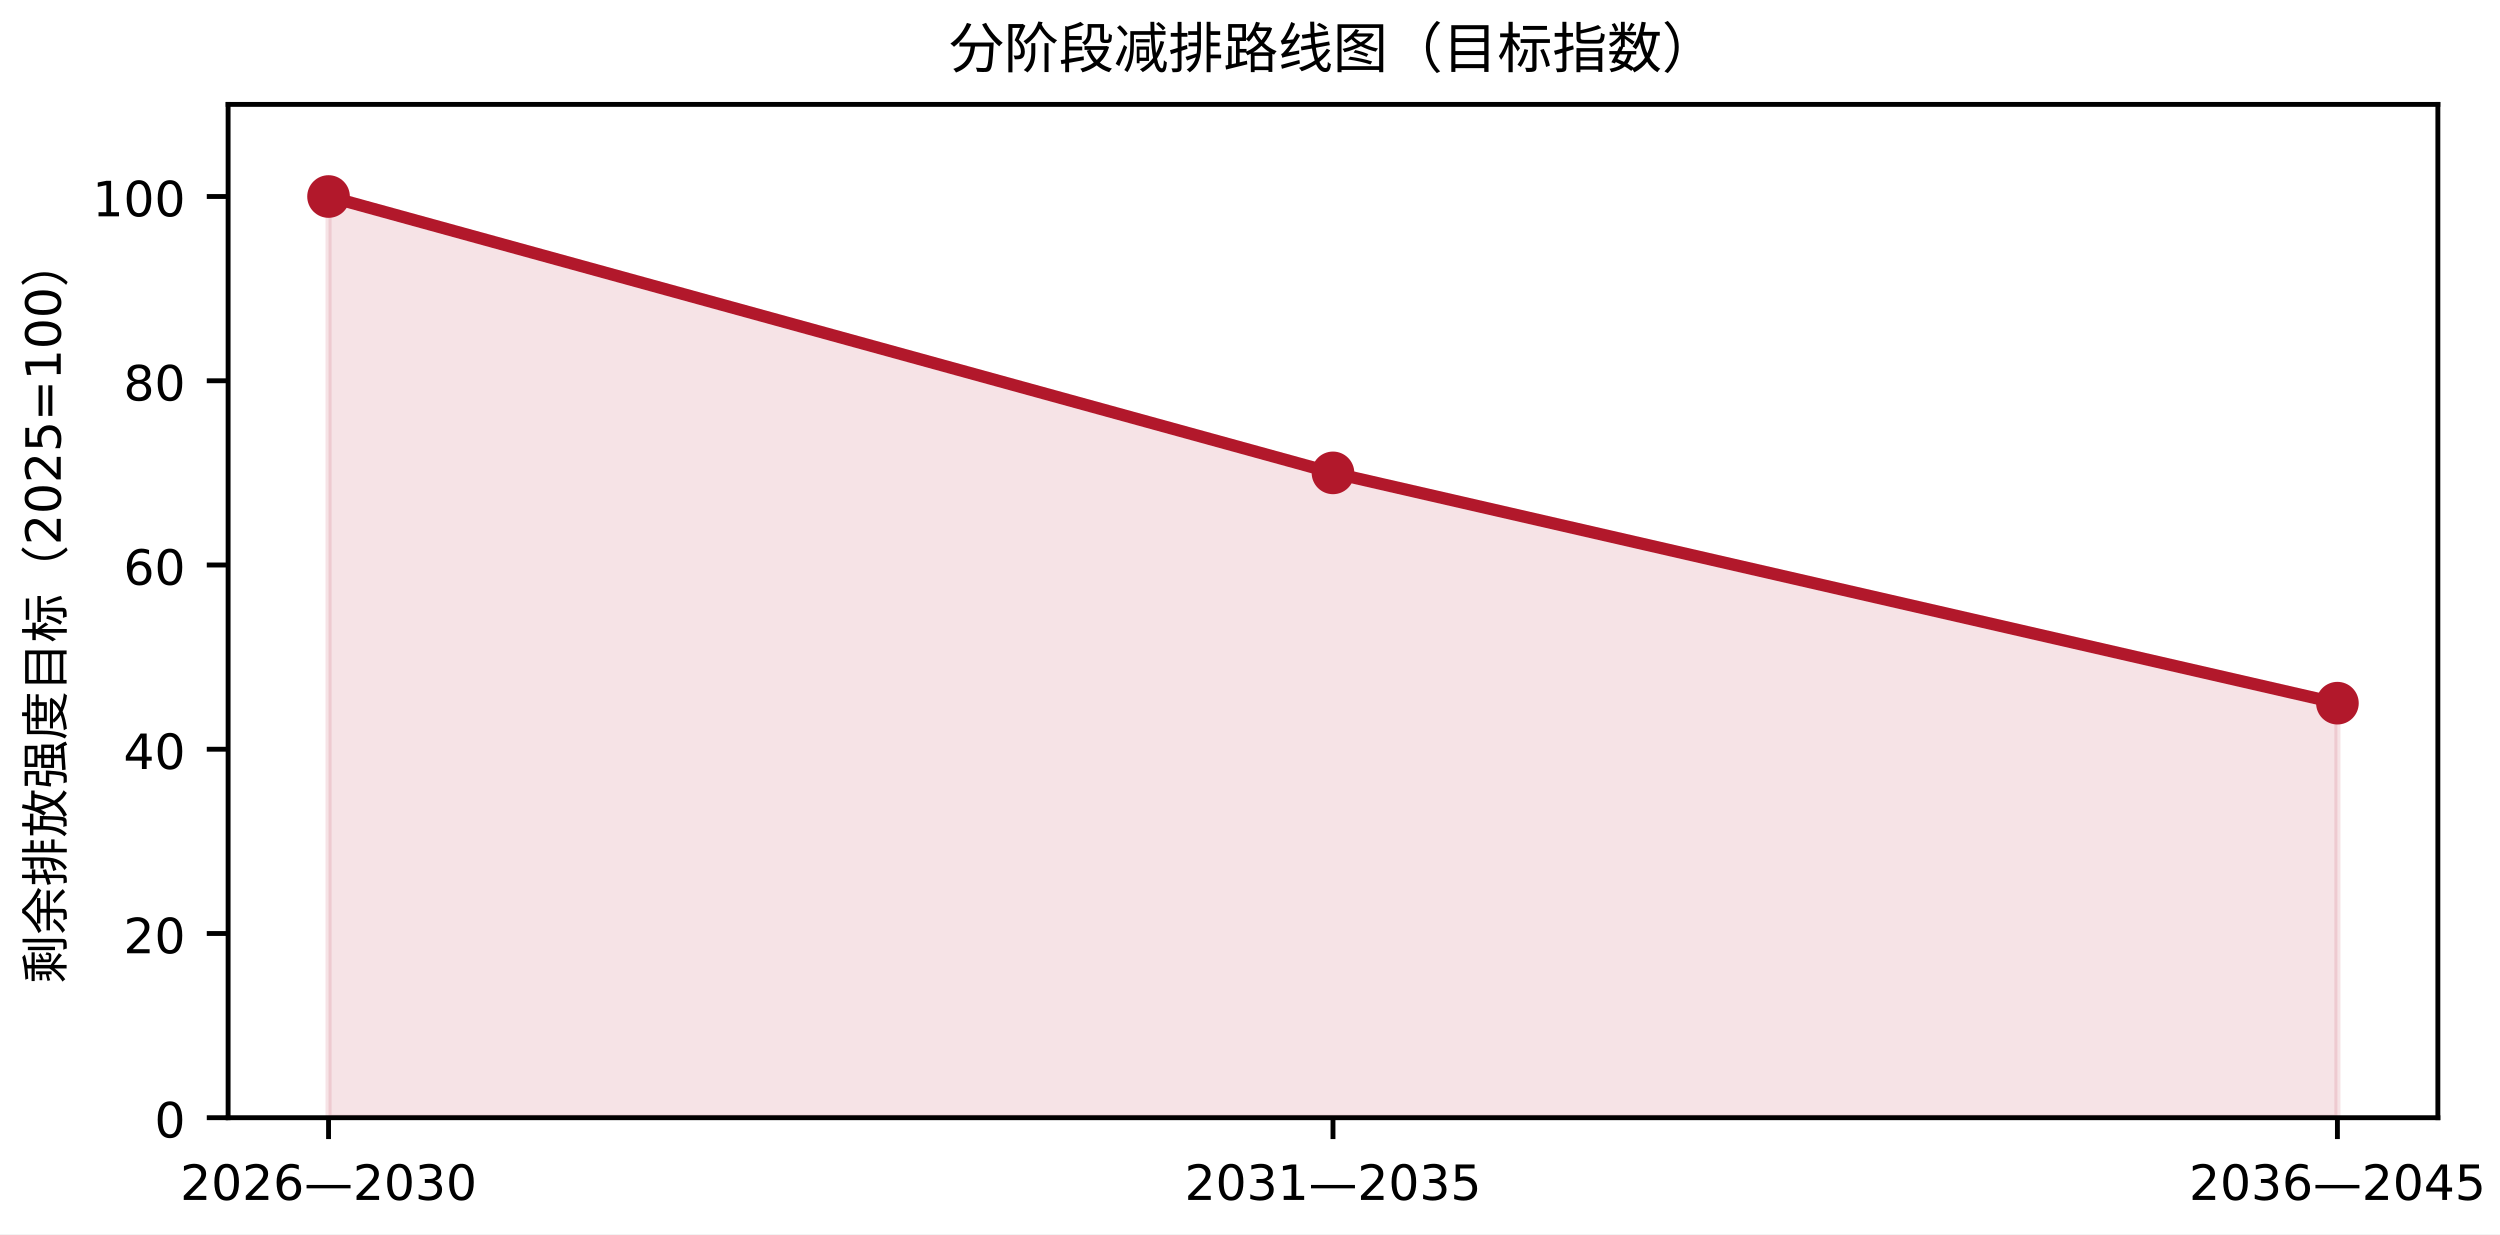
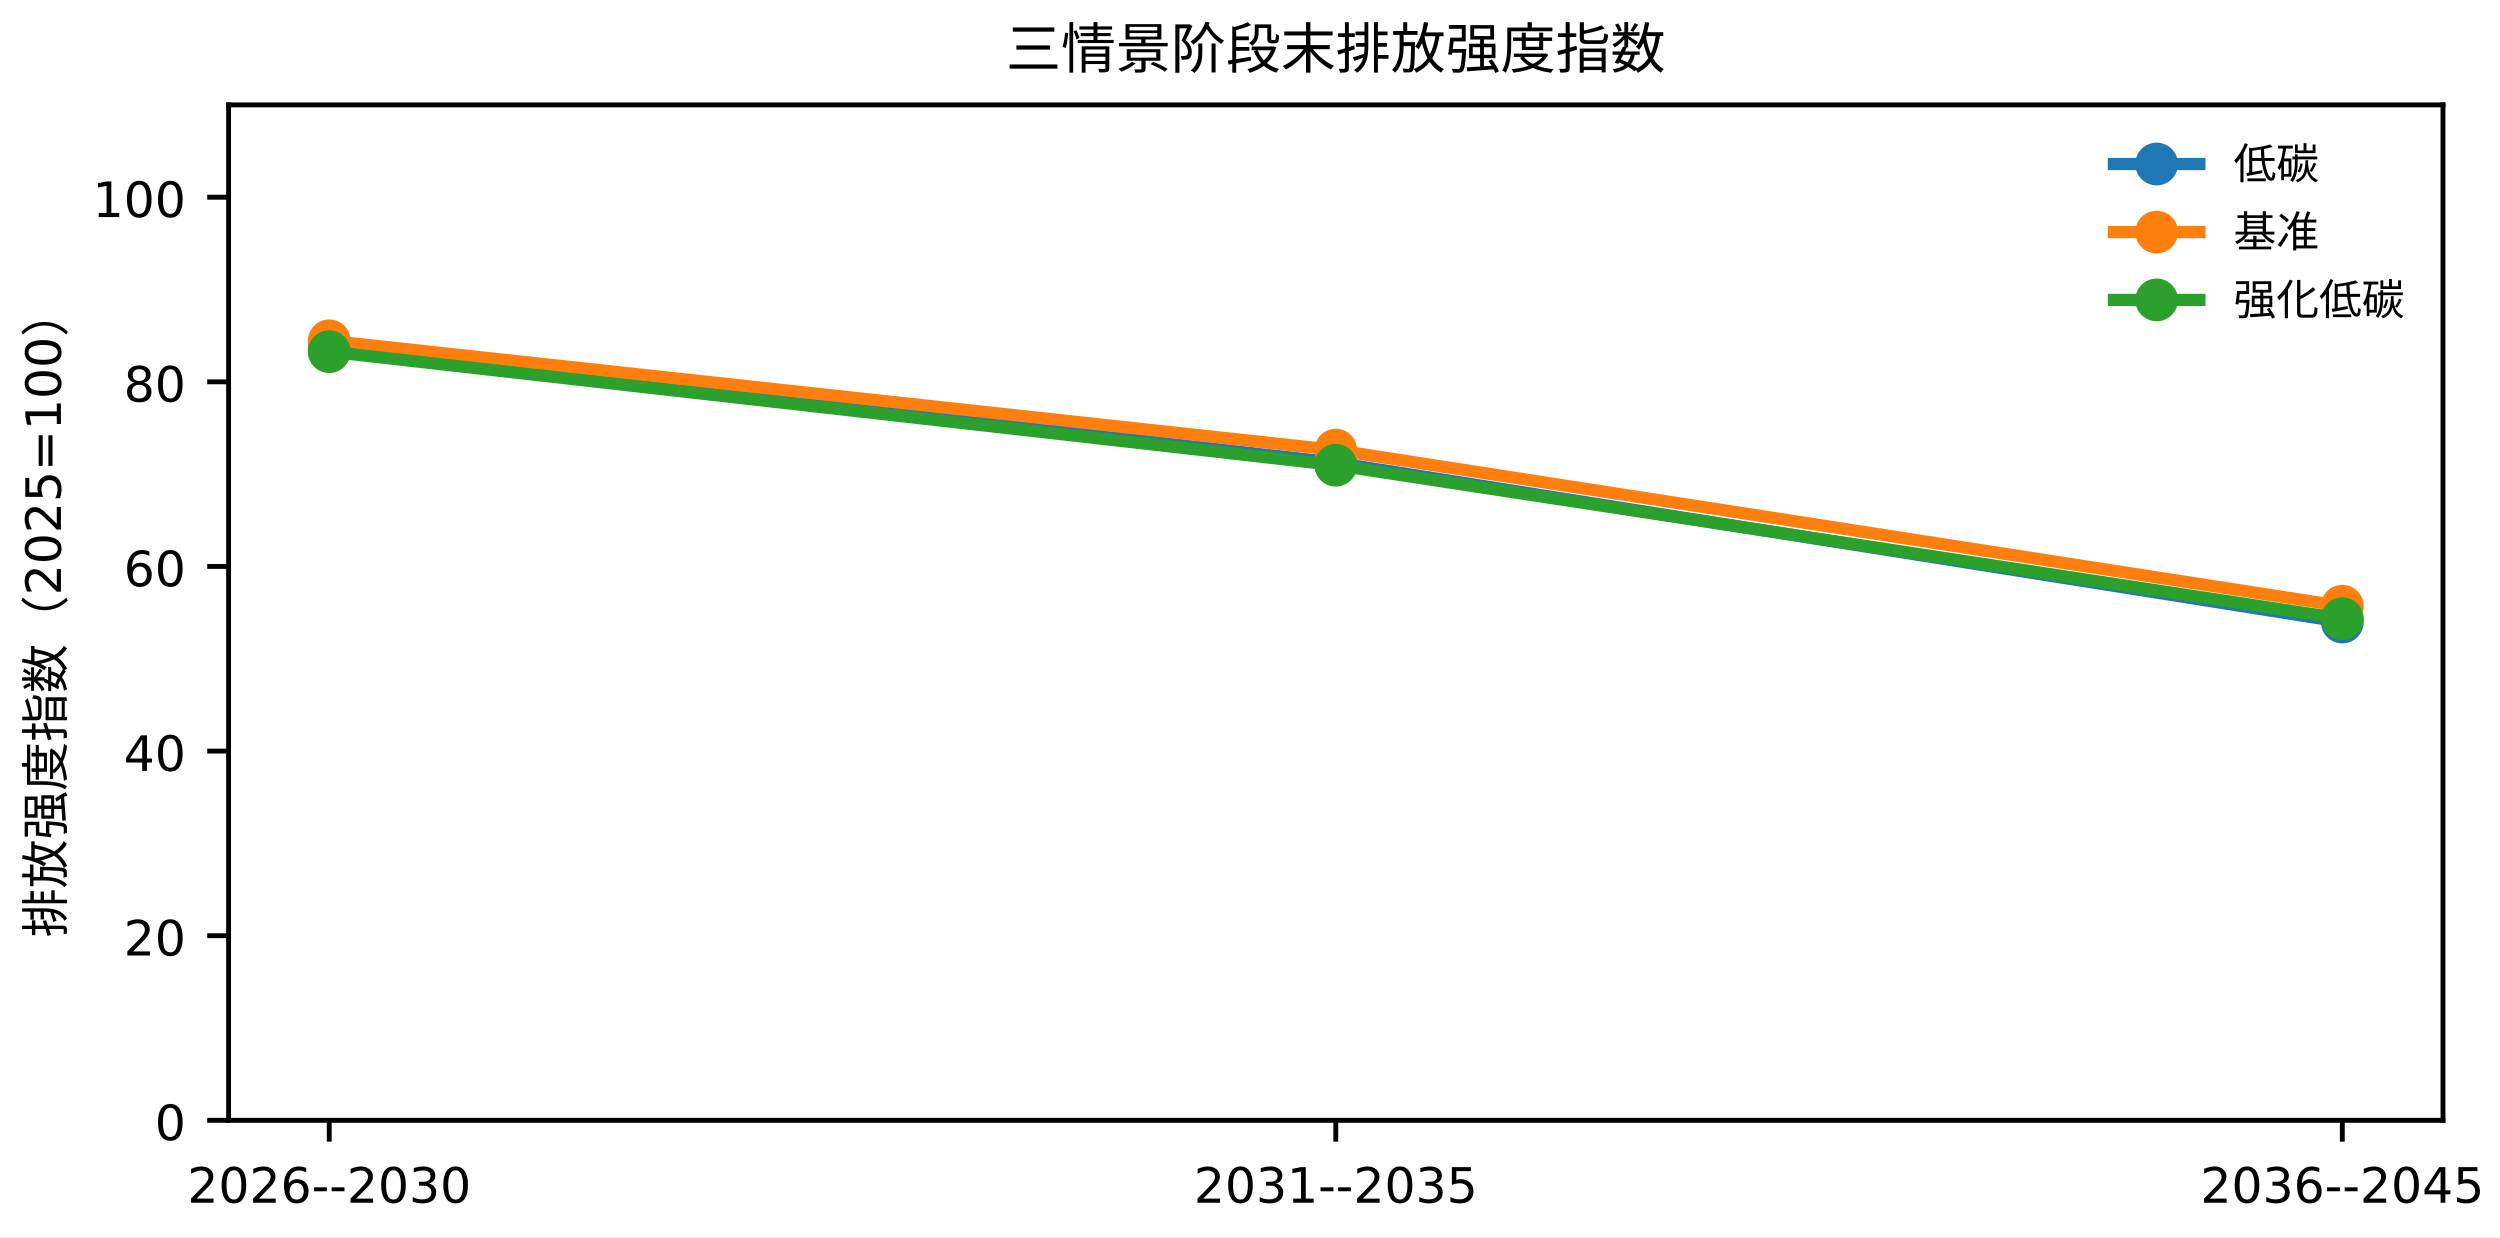
- <svg xmlns="http://www.w3.org/2000/svg" xmlns:xlink="http://www.w3.org/1999/xlink" width="410.339pt" height="202.58pt" viewBox="0 0 410.339 202.58" version="1.1">
+ <svg xmlns="http://www.w3.org/2000/svg" xmlns:xlink="http://www.w3.org/1999/xlink" width="409.48pt" height="202.625pt" viewBox="0 0 409.48 202.625" version="1.1">
  <defs>
    <style type="text/css">*{stroke-linejoin: round; stroke-linecap: butt}</style>
  </defs>
  <g id="figure_1">
    <g id="patch_1">
-       <path d="M 0 202.58  L 410.339 202.58  L 410.339 0  L 0 0  z " style="fill: #ffffff" />
+       <path d="M 0 202.625  L 409.48 202.625  L 409.48 0  L 0 0  z " style="fill: #ffffff" />
    </g>
    <g id="axes_1">
      <g id="patch_2">
-         <path d="M 37.44 183.456  L 400.14 183.456  L 400.14 17.136  L 37.44 17.136  z " style="fill: #ffffff" />
-       </g>
-       <g id="FillBetweenPolyCollection_1">
-         <defs>
-           <path id="m3caa1c31ab" d="M 53.926 -19.123  L 53.926 -170.323  L 218.79 -124.963  L 383.653 -87.163  L 383.653 -19.123  L 383.653 -19.123  L 218.79 -19.123  L 53.926 -19.123  z " style="stroke: #b2182b; stroke-opacity: 0.12" />
-         </defs>
-         <g clip-path="url(#pa571bf3a21)">
-           <use xlink:href="#m3caa1c31ab" x="0" y="202.58" style="fill: #b2182b; fill-opacity: 0.12; stroke: #b2182b; stroke-opacity: 0.12" />
-         </g>
+         <path d="M 37.44 183.501  L 400.14 183.501  L 400.14 17.181  L 37.44 17.181  z " style="fill: #ffffff" />
      </g>
      <g id="matplotlib.axis_1">
        <g id="xtick_1">
          <g id="line2d_1">
            <defs>
-               <path id="m701c634906" d="M 0 0  L 0 3.5  " style="stroke: #000000; stroke-width: 0.8" />
+               <path id="m9059f9f57b" d="M 0 0  L 0 3.5  " style="stroke: #000000; stroke-width: 0.8" />
            </defs>
            <g>
-               <use xlink:href="#m701c634906" x="53.926" y="183.456" style="stroke: #000000; stroke-width: 0.8" />
+               <use xlink:href="#m9059f9f57b" x="53.926" y="183.501" style="stroke: #000000; stroke-width: 0.8" />
            </g>
          </g>
          <g id="text_1">
-             <text style="font-size: 8px; font-family: 'Microsoft YaHei', 'SimHei', 'Arial Unicode MS', 'DejaVu Sans', sans-serif; text-anchor: middle" x="53.926" y="196.952" transform="rotate(-0 53.92621 196.9522)">2026—2030</text>
+             <text style="font-size: 8px; font-family: 'Microsoft YaHei', 'SimHei', 'Arial Unicode MS', 'DejaVu Sans', sans-serif; text-anchor: middle" x="53.926" y="196.997" transform="rotate(-0 53.92621 196.9972)">2026--2030</text>
          </g>
        </g>
        <g id="xtick_2">
          <g id="line2d_2">
            <g>
-               <use xlink:href="#m701c634906" x="218.79" y="183.456" style="stroke: #000000; stroke-width: 0.8" />
+               <use xlink:href="#m9059f9f57b" x="218.79" y="183.501" style="stroke: #000000; stroke-width: 0.8" />
            </g>
          </g>
          <g id="text_2">
-             <text style="font-size: 8px; font-family: 'Microsoft YaHei', 'SimHei', 'Arial Unicode MS', 'DejaVu Sans', sans-serif; text-anchor: middle" x="218.79" y="196.952" transform="rotate(-0 218.7898 196.9522)">2031—2035</text>
+             <text style="font-size: 8px; font-family: 'Microsoft YaHei', 'SimHei', 'Arial Unicode MS', 'DejaVu Sans', sans-serif; text-anchor: middle" x="218.79" y="196.997" transform="rotate(-0 218.7898 196.9972)">2031--2035</text>
          </g>
        </g>
        <g id="xtick_3">
          <g id="line2d_3">
            <g>
-               <use xlink:href="#m701c634906" x="383.653" y="183.456" style="stroke: #000000; stroke-width: 0.8" />
+               <use xlink:href="#m9059f9f57b" x="383.653" y="183.501" style="stroke: #000000; stroke-width: 0.8" />
            </g>
          </g>
          <g id="text_3">
-             <text style="font-size: 8px; font-family: 'Microsoft YaHei', 'SimHei', 'Arial Unicode MS', 'DejaVu Sans', sans-serif; text-anchor: middle" x="383.653" y="196.952" transform="rotate(-0 383.6535 196.9522)">2036—2045</text>
+             <text style="font-size: 8px; font-family: 'Microsoft YaHei', 'SimHei', 'Arial Unicode MS', 'DejaVu Sans', sans-serif; text-anchor: middle" x="383.653" y="196.997" transform="rotate(-0 383.6535 196.9972)">2036--2045</text>
          </g>
        </g>
      </g>
      <g id="matplotlib.axis_2">
        <g id="ytick_1">
          <g id="line2d_4">
            <defs>
-               <path id="m45b23c7b43" d="M 0 0  L -3.5 0  " style="stroke: #000000; stroke-width: 0.8" />
+               <path id="m22f190cf7f" d="M 0 0  L -3.5 0  " style="stroke: #000000; stroke-width: 0.8" />
            </defs>
            <g>
-               <use xlink:href="#m45b23c7b43" x="37.44" y="183.456" style="stroke: #000000; stroke-width: 0.8" />
+               <use xlink:href="#m22f190cf7f" x="37.44" y="183.501" style="stroke: #000000; stroke-width: 0.8" />
            </g>
          </g>
          <g id="text_4">
-             <text style="font-size: 8px; font-family: 'Microsoft YaHei', 'SimHei', 'Arial Unicode MS', 'DejaVu Sans', sans-serif; text-anchor: end" x="30.44" y="186.704" transform="rotate(-0 30.43984 186.7041)">0</text>
+             <text style="font-size: 8px; font-family: 'Microsoft YaHei', 'SimHei', 'Arial Unicode MS', 'DejaVu Sans', sans-serif; text-anchor: end" x="30.44" y="186.749" transform="rotate(-0 30.43984 186.7491)">0</text>
          </g>
        </g>
        <g id="ytick_2">
          <g id="line2d_5">
            <g>
-               <use xlink:href="#m45b23c7b43" x="37.44" y="153.216" style="stroke: #000000; stroke-width: 0.8" />
+               <use xlink:href="#m22f190cf7f" x="37.44" y="153.261" style="stroke: #000000; stroke-width: 0.8" />
            </g>
          </g>
          <g id="text_5">
-             <text style="font-size: 8px; font-family: 'Microsoft YaHei', 'SimHei', 'Arial Unicode MS', 'DejaVu Sans', sans-serif; text-anchor: end" x="30.44" y="156.464" transform="rotate(-0 30.43984 156.4641)">20</text>
+             <text style="font-size: 8px; font-family: 'Microsoft YaHei', 'SimHei', 'Arial Unicode MS', 'DejaVu Sans', sans-serif; text-anchor: end" x="30.44" y="156.509" transform="rotate(-0 30.43984 156.5091)">20</text>
          </g>
        </g>
        <g id="ytick_3">
          <g id="line2d_6">
            <g>
-               <use xlink:href="#m45b23c7b43" x="37.44" y="122.976" style="stroke: #000000; stroke-width: 0.8" />
+               <use xlink:href="#m22f190cf7f" x="37.44" y="123.021" style="stroke: #000000; stroke-width: 0.8" />
            </g>
          </g>
          <g id="text_6">
-             <text style="font-size: 8px; font-family: 'Microsoft YaHei', 'SimHei', 'Arial Unicode MS', 'DejaVu Sans', sans-serif; text-anchor: end" x="30.44" y="126.224" transform="rotate(-0 30.43984 126.2241)">40</text>
+             <text style="font-size: 8px; font-family: 'Microsoft YaHei', 'SimHei', 'Arial Unicode MS', 'DejaVu Sans', sans-serif; text-anchor: end" x="30.44" y="126.269" transform="rotate(-0 30.43984 126.2691)">40</text>
          </g>
        </g>
        <g id="ytick_4">
          <g id="line2d_7">
            <g>
-               <use xlink:href="#m45b23c7b43" x="37.44" y="92.736" style="stroke: #000000; stroke-width: 0.8" />
+               <use xlink:href="#m22f190cf7f" x="37.44" y="92.781" style="stroke: #000000; stroke-width: 0.8" />
            </g>
          </g>
          <g id="text_7">
-             <text style="font-size: 8px; font-family: 'Microsoft YaHei', 'SimHei', 'Arial Unicode MS', 'DejaVu Sans', sans-serif; text-anchor: end" x="30.44" y="95.984" transform="rotate(-0 30.43984 95.98414)">60</text>
+             <text style="font-size: 8px; font-family: 'Microsoft YaHei', 'SimHei', 'Arial Unicode MS', 'DejaVu Sans', sans-serif; text-anchor: end" x="30.44" y="96.029" transform="rotate(-0 30.43984 96.02914)">60</text>
          </g>
        </g>
        <g id="ytick_5">
          <g id="line2d_8">
            <g>
-               <use xlink:href="#m45b23c7b43" x="37.44" y="62.496" style="stroke: #000000; stroke-width: 0.8" />
+               <use xlink:href="#m22f190cf7f" x="37.44" y="62.541" style="stroke: #000000; stroke-width: 0.8" />
            </g>
          </g>
          <g id="text_8">
-             <text style="font-size: 8px; font-family: 'Microsoft YaHei', 'SimHei', 'Arial Unicode MS', 'DejaVu Sans', sans-serif; text-anchor: end" x="30.44" y="65.744" transform="rotate(-0 30.43984 65.74414)">80</text>
+             <text style="font-size: 8px; font-family: 'Microsoft YaHei', 'SimHei', 'Arial Unicode MS', 'DejaVu Sans', sans-serif; text-anchor: end" x="30.44" y="65.789" transform="rotate(-0 30.43984 65.78914)">80</text>
          </g>
        </g>
        <g id="ytick_6">
          <g id="line2d_9">
            <g>
-               <use xlink:href="#m45b23c7b43" x="37.44" y="32.256" style="stroke: #000000; stroke-width: 0.8" />
+               <use xlink:href="#m22f190cf7f" x="37.44" y="32.301" style="stroke: #000000; stroke-width: 0.8" />
            </g>
          </g>
          <g id="text_9">
-             <text style="font-size: 8px; font-family: 'Microsoft YaHei', 'SimHei', 'Arial Unicode MS', 'DejaVu Sans', sans-serif; text-anchor: end" x="30.44" y="35.504" transform="rotate(-0 30.43984 35.50414)">100</text>
+             <text style="font-size: 8px; font-family: 'Microsoft YaHei', 'SimHei', 'Arial Unicode MS', 'DejaVu Sans', sans-serif; text-anchor: end" x="30.44" y="35.549" transform="rotate(-0 30.43984 35.54914)">100</text>
          </g>
        </g>
        <g id="text_10">
-           <text style="font-size: 8px; font-family: 'Microsoft YaHei', 'SimHei', 'Arial Unicode MS', 'DejaVu Sans', sans-serif; text-anchor: middle" x="10.339" y="100.296" transform="rotate(-90 10.33875 100.2961)">剩余排放强度目标（2025=100）</text>
+           <text style="font-size: 8px; font-family: 'Microsoft YaHei', 'SimHei', 'Arial Unicode MS', 'DejaVu Sans', sans-serif; text-anchor: middle" x="10.339" y="100.341" transform="rotate(-90 10.33875 100.3411)">排放强度指数（2025=100）</text>
        </g>
      </g>
      <g id="line2d_10">
-         <path d="M 53.926 32.256  L 218.79 77.616  L 383.653 115.416  " clip-path="url(#pa571bf3a21)" style="fill: none; stroke: #b2182b; stroke-width: 2; stroke-linecap: square" />
+         <path d="M 53.926 57.168  L 218.79 75.78  L 383.653 101.885  " clip-path="url(#pce6d766e8f)" style="fill: none; stroke: #1f77b4; stroke-width: 2; stroke-linecap: square" />
        <defs>
-           <path id="m7149b67724" d="M 0 3  C 0.796 3 1.559 2.684 2.121 2.121  C 2.684 1.559 3 0.796 3 0  C 3 -0.796 2.684 -1.559 2.121 -2.121  C 1.559 -2.684 0.796 -3 0 -3  C -0.796 -3 -1.559 -2.684 -2.121 -2.121  C -2.684 -1.559 -3 -0.796 -3 0  C -3 0.796 -2.684 1.559 -2.121 2.121  C -1.559 2.684 -0.796 3 0 3  z " style="stroke: #b2182b" />
+           <path id="m69969be7ca" d="M 0 3  C 0.796 3 1.559 2.684 2.121 2.121  C 2.684 1.559 3 0.796 3 0  C 3 -0.796 2.684 -1.559 2.121 -2.121  C 1.559 -2.684 0.796 -3 0 -3  C -0.796 -3 -1.559 -2.684 -2.121 -2.121  C -2.684 -1.559 -3 -0.796 -3 0  C -3 0.796 -2.684 1.559 -2.121 2.121  C -1.559 2.684 -0.796 3 0 3  z " style="stroke: #1f77b4" />
        </defs>
-         <g clip-path="url(#pa571bf3a21)">
-           <use xlink:href="#m7149b67724" x="53.926" y="32.256" style="fill: #b2182b; stroke: #b2182b" />
-           <use xlink:href="#m7149b67724" x="218.79" y="77.616" style="fill: #b2182b; stroke: #b2182b" />
-           <use xlink:href="#m7149b67724" x="383.653" y="115.416" style="fill: #b2182b; stroke: #b2182b" />
+         <g clip-path="url(#pce6d766e8f)">
+           <use xlink:href="#m69969be7ca" x="53.926" y="57.168" style="fill: #1f77b4; stroke: #1f77b4" />
+           <use xlink:href="#m69969be7ca" x="218.79" y="75.78" style="fill: #1f77b4; stroke: #1f77b4" />
+           <use xlink:href="#m69969be7ca" x="383.653" y="101.885" style="fill: #1f77b4; stroke: #1f77b4" />
+         </g>
+       </g>
+       <g id="line2d_11">
+         <path d="M 53.926 55.822  L 218.79 73.719  L 383.653 99.289  " clip-path="url(#pce6d766e8f)" style="fill: none; stroke: #ff7f0e; stroke-width: 2; stroke-linecap: square" />
+         <defs>
+           <path id="m5e97492e1e" d="M 0 3  C 0.796 3 1.559 2.684 2.121 2.121  C 2.684 1.559 3 0.796 3 0  C 3 -0.796 2.684 -1.559 2.121 -2.121  C 1.559 -2.684 0.796 -3 0 -3  C -0.796 -3 -1.559 -2.684 -2.121 -2.121  C -2.684 -1.559 -3 -0.796 -3 0  C -3 0.796 -2.684 1.559 -2.121 2.121  C -1.559 2.684 -0.796 3 0 3  z " style="stroke: #ff7f0e" />
+         </defs>
+         <g clip-path="url(#pce6d766e8f)">
+           <use xlink:href="#m5e97492e1e" x="53.926" y="55.822" style="fill: #ff7f0e; stroke: #ff7f0e" />
+           <use xlink:href="#m5e97492e1e" x="218.79" y="73.719" style="fill: #ff7f0e; stroke: #ff7f0e" />
+           <use xlink:href="#m5e97492e1e" x="383.653" y="99.289" style="fill: #ff7f0e; stroke: #ff7f0e" />
+         </g>
+       </g>
+       <g id="line2d_12">
+         <path d="M 53.926 57.596  L 218.79 76.196  L 383.653 101.338  " clip-path="url(#pce6d766e8f)" style="fill: none; stroke: #2ca02c; stroke-width: 2; stroke-linecap: square" />
+         <defs>
+           <path id="m984c095303" d="M 0 3  C 0.796 3 1.559 2.684 2.121 2.121  C 2.684 1.559 3 0.796 3 0  C 3 -0.796 2.684 -1.559 2.121 -2.121  C 1.559 -2.684 0.796 -3 0 -3  C -0.796 -3 -1.559 -2.684 -2.121 -2.121  C -2.684 -1.559 -3 -0.796 -3 0  C -3 0.796 -2.684 1.559 -2.121 2.121  C -1.559 2.684 -0.796 3 0 3  z " style="stroke: #2ca02c" />
+         </defs>
+         <g clip-path="url(#pce6d766e8f)">
+           <use xlink:href="#m984c095303" x="53.926" y="57.596" style="fill: #2ca02c; stroke: #2ca02c" />
+           <use xlink:href="#m984c095303" x="218.79" y="76.196" style="fill: #2ca02c; stroke: #2ca02c" />
+           <use xlink:href="#m984c095303" x="383.653" y="101.338" style="fill: #2ca02c; stroke: #2ca02c" />
        </g>
      </g>
      <g id="patch_3">
-         <path d="M 37.44 183.456  L 37.44 17.136  " style="fill: none; stroke: #000000; stroke-width: 0.8; stroke-linejoin: miter; stroke-linecap: square" />
+         <path d="M 37.44 183.501  L 37.44 17.181  " style="fill: none; stroke: #000000; stroke-width: 0.8; stroke-linejoin: miter; stroke-linecap: square" />
      </g>
      <g id="patch_4">
-         <path d="M 400.14 183.456  L 400.14 17.136  " style="fill: none; stroke: #000000; stroke-width: 0.8; stroke-linejoin: miter; stroke-linecap: square" />
+         <path d="M 400.14 183.501  L 400.14 17.181  " style="fill: none; stroke: #000000; stroke-width: 0.8; stroke-linejoin: miter; stroke-linecap: square" />
      </g>
      <g id="patch_5">
-         <path d="M 37.44 183.456  L 400.14 183.456  " style="fill: none; stroke: #000000; stroke-width: 0.8; stroke-linejoin: miter; stroke-linecap: square" />
+         <path d="M 37.44 183.501  L 400.14 183.501  " style="fill: none; stroke: #000000; stroke-width: 0.8; stroke-linejoin: miter; stroke-linecap: square" />
      </g>
      <g id="patch_6">
-         <path d="M 37.44 17.136  L 400.14 17.136  " style="fill: none; stroke: #000000; stroke-width: 0.8; stroke-linejoin: miter; stroke-linecap: square" />
+         <path d="M 37.44 17.181  L 400.14 17.181  " style="fill: none; stroke: #000000; stroke-width: 0.8; stroke-linejoin: miter; stroke-linecap: square" />
      </g>
      <g id="text_11">
-         <text style="font-size: 9px; font-family: 'Microsoft YaHei', 'SimHei', 'Arial Unicode MS', 'DejaVu Sans', sans-serif; text-anchor: middle" x="218.79" y="11.136" transform="rotate(-0 218.7898 11.13609)">分阶段减排路线图（目标指数）</text>
+         <text style="font-size: 9px; font-family: 'Microsoft YaHei', 'SimHei', 'Arial Unicode MS', 'DejaVu Sans', sans-serif; text-anchor: middle" x="218.79" y="11.181" transform="rotate(-0 218.7898 11.18109)">三情景阶段末排放强度指数</text>
+       </g>
+       <g id="legend_1">
+         <g id="line2d_13">
+           <path d="M 346.24 26.865  L 353.24 26.865  L 360.24 26.865  " style="fill: none; stroke: #1f77b4; stroke-width: 2; stroke-linecap: square" />
+           <g>
+             <use xlink:href="#m69969be7ca" x="353.24" y="26.865" style="fill: #1f77b4; stroke: #1f77b4" />
+           </g>
+         </g>
+         <g id="text_12">
+           <text style="font-size: 7px; font-family: 'Microsoft YaHei', 'SimHei', 'Arial Unicode MS', 'DejaVu Sans', sans-serif; text-anchor: start" x="365.84" y="29.315" transform="rotate(-0 365.8398 29.31516)">低碳</text>
+         </g>
+         <g id="line2d_14">
+           <path d="M 346.24 38.015  L 353.24 38.015  L 360.24 38.015  " style="fill: none; stroke: #ff7f0e; stroke-width: 2; stroke-linecap: square" />
+           <g>
+             <use xlink:href="#m5e97492e1e" x="353.24" y="38.015" style="fill: #ff7f0e; stroke: #ff7f0e" />
+           </g>
+         </g>
+         <g id="text_13">
+           <text style="font-size: 7px; font-family: 'Microsoft YaHei', 'SimHei', 'Arial Unicode MS', 'DejaVu Sans', sans-serif; text-anchor: start" x="365.84" y="40.465" transform="rotate(-0 365.8398 40.46471)">基准</text>
+         </g>
+         <g id="line2d_15">
+           <path d="M 346.24 49.123  L 353.24 49.123  L 360.24 49.123  " style="fill: none; stroke: #2ca02c; stroke-width: 2; stroke-linecap: square" />
+           <g>
+             <use xlink:href="#m984c095303" x="353.24" y="49.123" style="fill: #2ca02c; stroke: #2ca02c" />
+           </g>
+         </g>
+         <g id="text_14">
+           <text style="font-size: 7px; font-family: 'Microsoft YaHei', 'SimHei', 'Arial Unicode MS', 'DejaVu Sans', sans-serif; text-anchor: start" x="365.84" y="51.573" transform="rotate(-0 365.8398 51.5727)">强化低碳</text>
+         </g>
      </g>
    </g>
  </g>
  <defs>
-     <clipPath id="pa571bf3a21">
-       <rect x="37.44" y="17.136" width="362.7" height="166.32" />
+     <clipPath id="pce6d766e8f">
+       <rect x="37.44" y="17.181" width="362.7" height="166.32" />
    </clipPath>
  </defs>
</svg>
